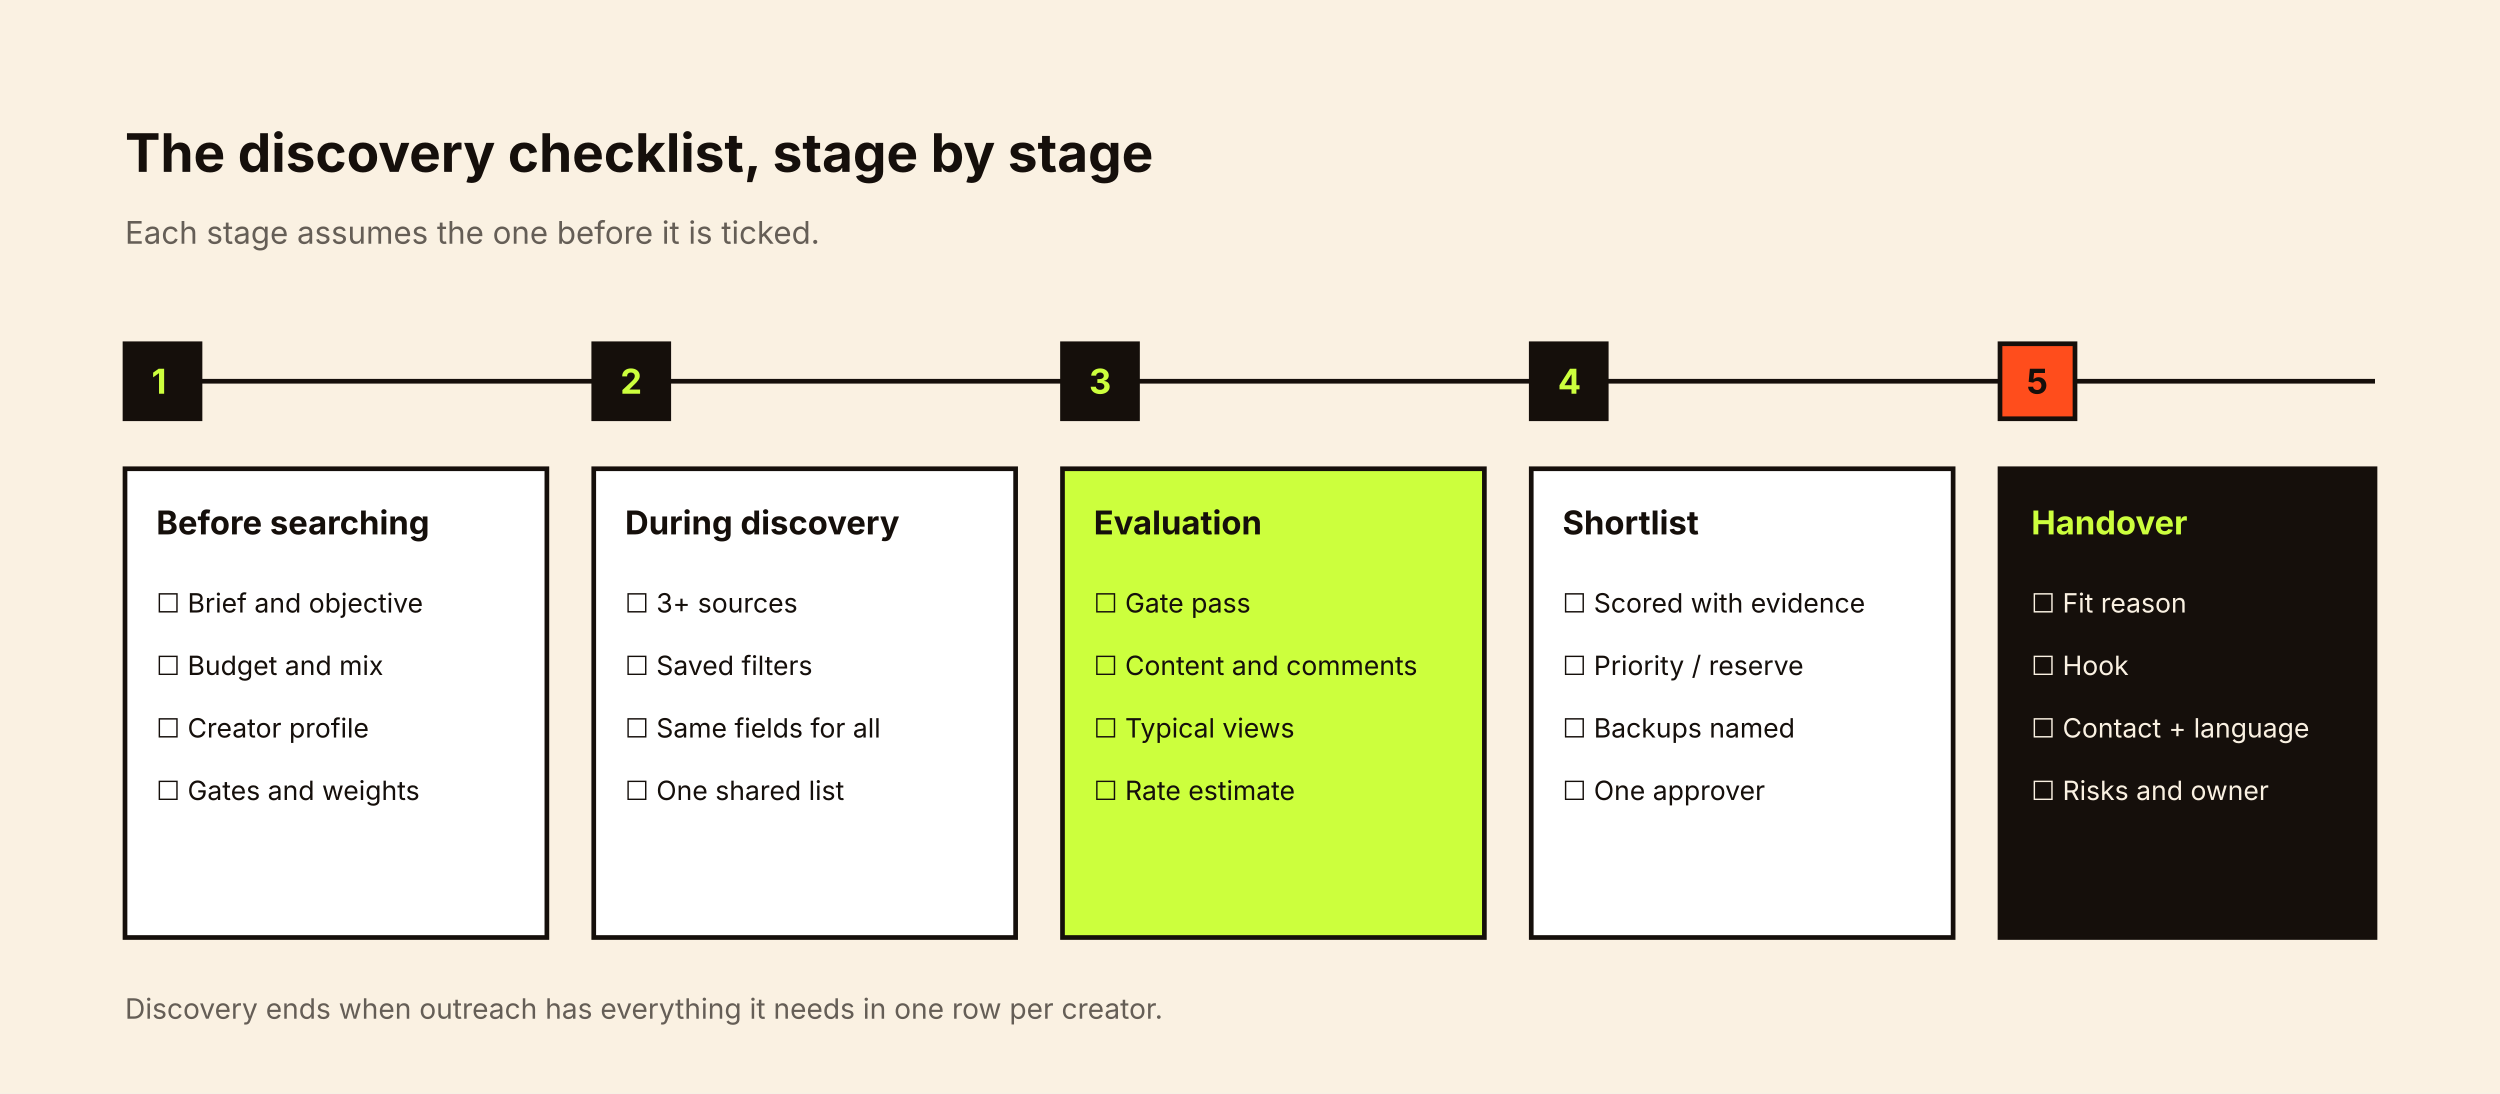
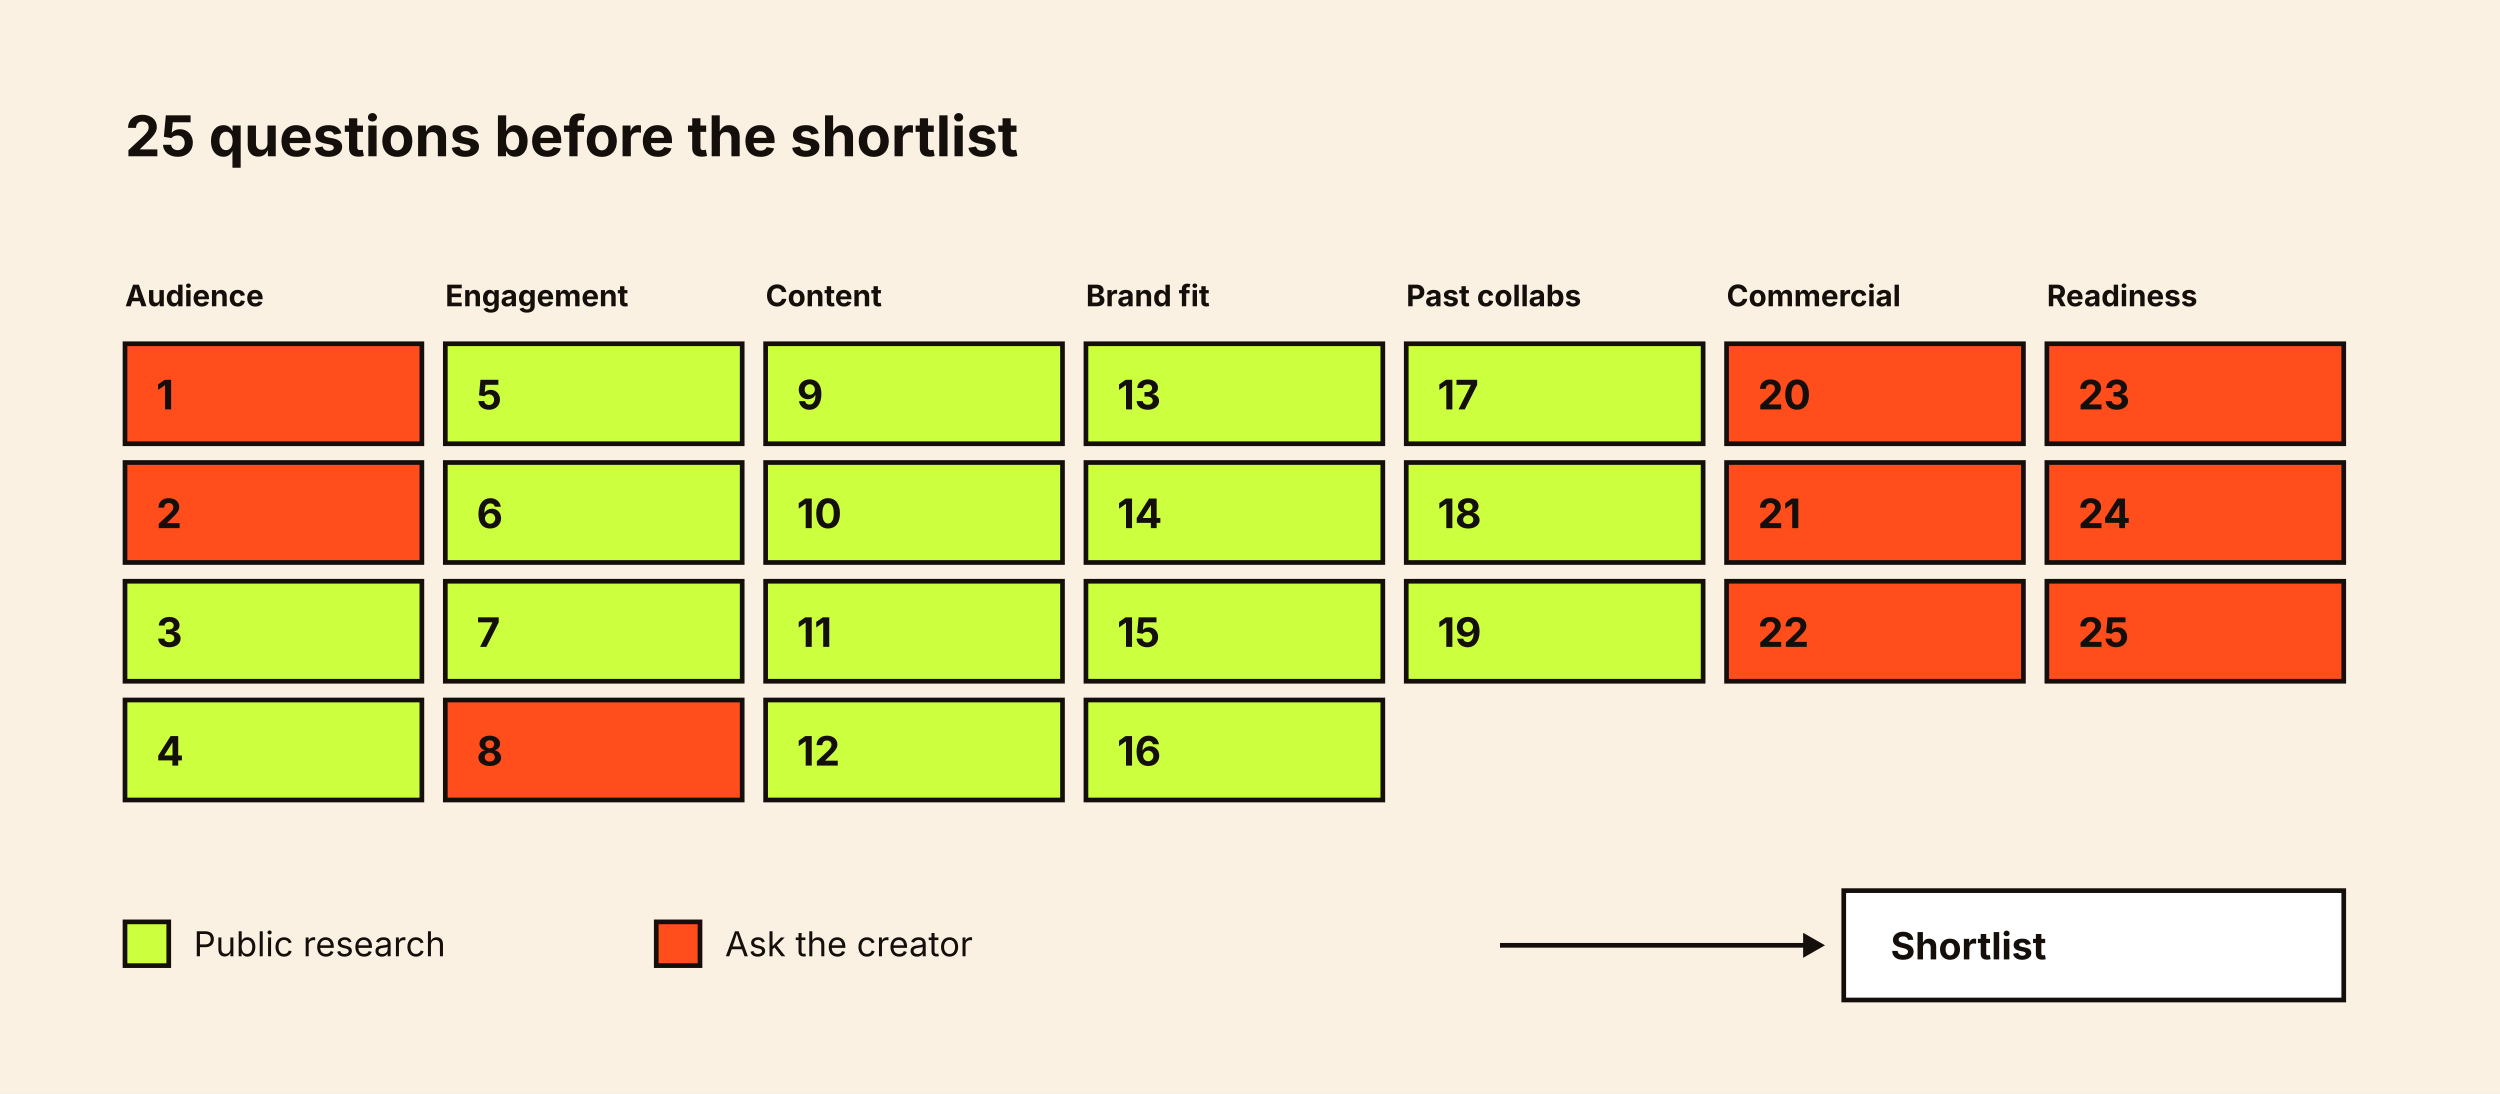
<svg xmlns="http://www.w3.org/2000/svg" viewBox="0 0 1600 700" width="1600" height="700" font-family="Inter, Helvetica, Arial, sans-serif" role="img" aria-labelledby="t">
  <rect width="1600" height="700" fill="#FAF1E2" />
-   <text x="80" y="110" font-size="34" font-weight="700" fill="#150F0B">The discovery checklist, stage by stage</text>
-   <text x="80" y="156" font-size="20" fill="#150F0B" opacity=".65">Each stage assumes the one before it is ticked.</text>
-   <g stroke="#150F0B" stroke-width="3" fill="none">
-     <path d="M80 244 H1520" />
+   <text x="80" y="100" font-size="36" font-weight="700" fill="#150F0B">25 questions before the shortlist</text>
+   <g font-size="19" font-weight="700" fill="#150F0B">
+     <text x="80" y="196">Audience</text>
+     <text x="285" y="196">Engagement</text>
+     <text x="490" y="196">Content</text>
+     <text x="695" y="196">Brand fit</text>
+     <text x="900" y="196">Past collabs</text>
+     <text x="1105" y="196">Commercial</text>
+     <text x="1310" y="196">Readiness</text>
+   </g>
+   <g stroke="#150F0B" stroke-width="3" fill="#CCFF3D">
+     <rect x="80" y="220" width="190" height="64" fill="#FF4D1C" />
+     <rect x="80" y="296" width="190" height="64" fill="#FF4D1C" />
+     <rect x="80" y="372" width="190" height="64" />
+     <rect x="80" y="448" width="190" height="64" />
+     <rect x="285" y="220" width="190" height="64" />
+     <rect x="285" y="296" width="190" height="64" />
+     <rect x="285" y="372" width="190" height="64" />
+     <rect x="285" y="448" width="190" height="64" fill="#FF4D1C" />
+     <rect x="490" y="220" width="190" height="64" />
+     <rect x="490" y="296" width="190" height="64" />
+     <rect x="490" y="372" width="190" height="64" />
+     <rect x="490" y="448" width="190" height="64" />
+     <rect x="695" y="220" width="190" height="64" />
+     <rect x="695" y="296" width="190" height="64" />
+     <rect x="695" y="372" width="190" height="64" />
+     <rect x="695" y="448" width="190" height="64" />
+     <rect x="900" y="220" width="190" height="64" />
+     <rect x="900" y="296" width="190" height="64" />
+     <rect x="900" y="372" width="190" height="64" />
+     <g fill="#FF4D1C">
+       <rect x="1105" y="220" width="190" height="64" />
+       <rect x="1105" y="296" width="190" height="64" />
+       <rect x="1105" y="372" width="190" height="64" />
+       <rect x="1310" y="220" width="190" height="64" />
+       <rect x="1310" y="296" width="190" height="64" />
+       <rect x="1310" y="372" width="190" height="64" />
+     </g>
+   </g>
+   <g font-size="26" font-weight="700" fill="#150F0B">
+     <text x="100" y="262">1</text>
+     <text x="100" y="338">2</text>
+     <text x="100" y="414">3</text>
+     <text x="100" y="490">4</text>
+     <text x="305" y="262">5</text>
+     <text x="305" y="338">6</text>
+     <text x="305" y="414">7</text>
+     <text x="305" y="490">8</text>
+     <text x="510" y="262">9</text>
+     <text x="510" y="338">10</text>
+     <text x="510" y="414">11</text>
+     <text x="510" y="490">12</text>
+     <text x="715" y="262">13</text>
+     <text x="715" y="338">14</text>
+     <text x="715" y="414">15</text>
+     <text x="715" y="490">16</text>
+     <text x="920" y="262">17</text>
+     <text x="920" y="338">18</text>
+     <text x="920" y="414">19</text>
+     <text x="1125" y="262">20</text>
+     <text x="1125" y="338">21</text>
+     <text x="1125" y="414">22</text>
+     <text x="1330" y="262">23</text>
+     <text x="1330" y="338">24</text>
+     <text x="1330" y="414">25</text>
  </g>
  <g stroke="#150F0B" stroke-width="3">
-     <rect x="80" y="220" width="48" height="48" fill="#150F0B" />
-     <rect x="380" y="220" width="48" height="48" fill="#150F0B" />
-     <rect x="680" y="220" width="48" height="48" fill="#150F0B" />
-     <rect x="980" y="220" width="48" height="48" fill="#150F0B" />
-     <rect x="1280" y="220" width="48" height="48" fill="#FF4D1C" />
+     <rect x="80" y="590" width="28" height="28" fill="#CCFF3D" />
+     <rect x="420" y="590" width="28" height="28" fill="#FF4D1C" />
+     <rect x="1180" y="570" width="320" height="70" fill="#FFFFFF" />
  </g>
-   <g font-size="22" font-weight="700" fill="#CCFF3D">
-     <text x="97" y="252">1</text>
-     <text x="397" y="252">2</text>
-     <text x="697" y="252">3</text>
-     <text x="997" y="252">4</text>
+   <g font-size="22" fill="#150F0B">
+     <text x="124" y="612">Public research</text>
+     <text x="464" y="612">Ask the creator</text>
  </g>
-   <text x="1297" y="252" font-size="22" font-weight="700" fill="#150F0B">5</text>
-   <g stroke="#150F0B" stroke-width="3">
-     <rect x="80" y="300" width="270" height="300" fill="#FFFFFF" />
-     <rect x="380" y="300" width="270" height="300" fill="#FFFFFF" />
-     <rect x="680" y="300" width="270" height="300" fill="#CCFF3D" />
-     <rect x="980" y="300" width="270" height="300" fill="#FFFFFF" />
-     <rect x="1280" y="300" width="240" height="300" fill="#150F0B" />
-   </g>
-   <g font-size="21" font-weight="700" fill="#150F0B">
-     <text x="100" y="342">Before searching</text>
-     <text x="400" y="342">During discovery</text>
-     <text x="700" y="342">Evaluation</text>
-     <text x="1000" y="342">Shortlist</text>
-   </g>
-   <text x="1300" y="342" font-size="21" font-weight="700" fill="#CCFF3D">Handover</text>
-   <g font-size="17" fill="#150F0B">
-     <text x="100" y="392">☐ Brief and objective</text>
-     <text x="100" y="432">☐ Budget and mix</text>
-     <text x="100" y="472">☐ Creator profile</text>
-     <text x="100" y="512">☐ Gates and weights</text>
-     <text x="400" y="392">☐ 3+ sources</text>
-     <text x="400" y="432">☐ Saved filters</text>
-     <text x="400" y="472">☐ Same fields for all</text>
-     <text x="400" y="512">☐ One shared list</text>
-     <text x="700" y="392">☐ Gate pass</text>
-     <text x="700" y="432">☐ Content and comments</text>
-     <text x="700" y="472">☐ Typical views</text>
-     <text x="700" y="512">☐ Rate estimate</text>
-     <text x="1000" y="392">☐ Scored with evidence</text>
-     <text x="1000" y="432">☐ Priority / reserve</text>
-     <text x="1000" y="472">☐ Backups named</text>
-     <text x="1000" y="512">☐ One approver</text>
-   </g>
-   <g font-size="17" fill="#FAF1E2">
-     <text x="1300" y="392">☐ Fit reason</text>
-     <text x="1300" y="432">☐ Hook</text>
-     <text x="1300" y="472">☐ Contact + language</text>
-     <text x="1300" y="512">☐ Risks and owner</text>
-   </g>
-   <text x="80" y="652" font-size="18" fill="#150F0B" opacity=".65">Discovery ends when outreach has everything it needs in one row per creator.</text>
+   <path d="M960 605 L1160 605" fill="none" stroke="#150F0B" stroke-width="3" />
+   <path d="M1168 605 l-14 -8 0 16z" fill="#150F0B" />
+   <text x="1210" y="614" font-size="24" font-weight="700" fill="#150F0B">Shortlist</text>
</svg>
